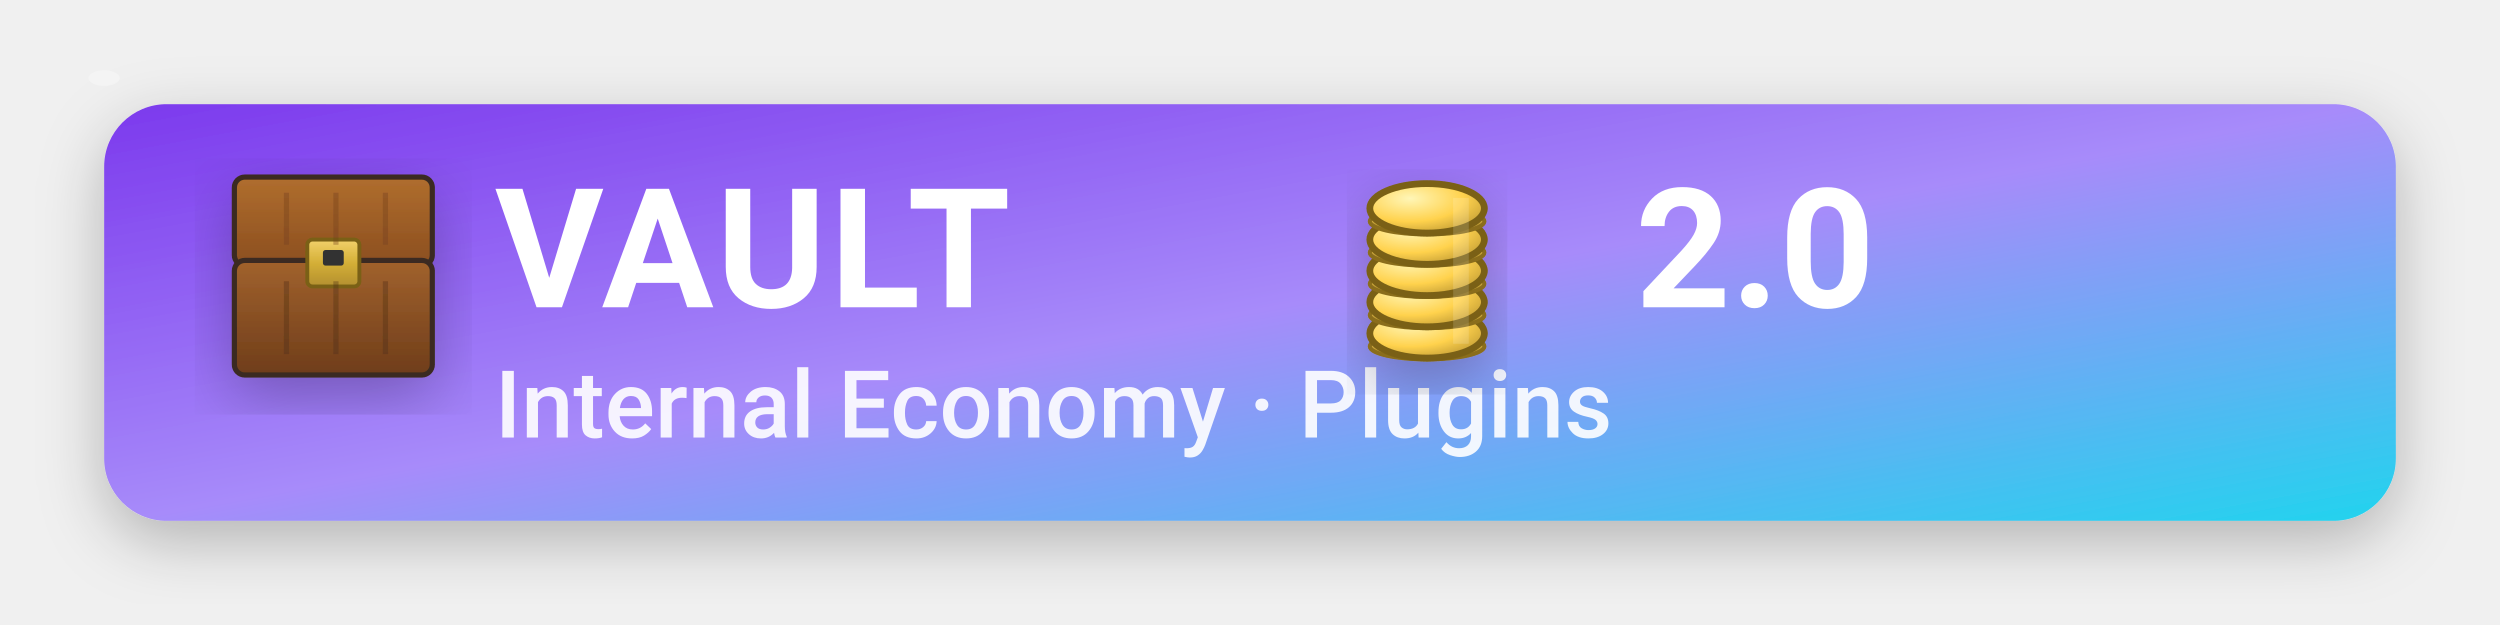
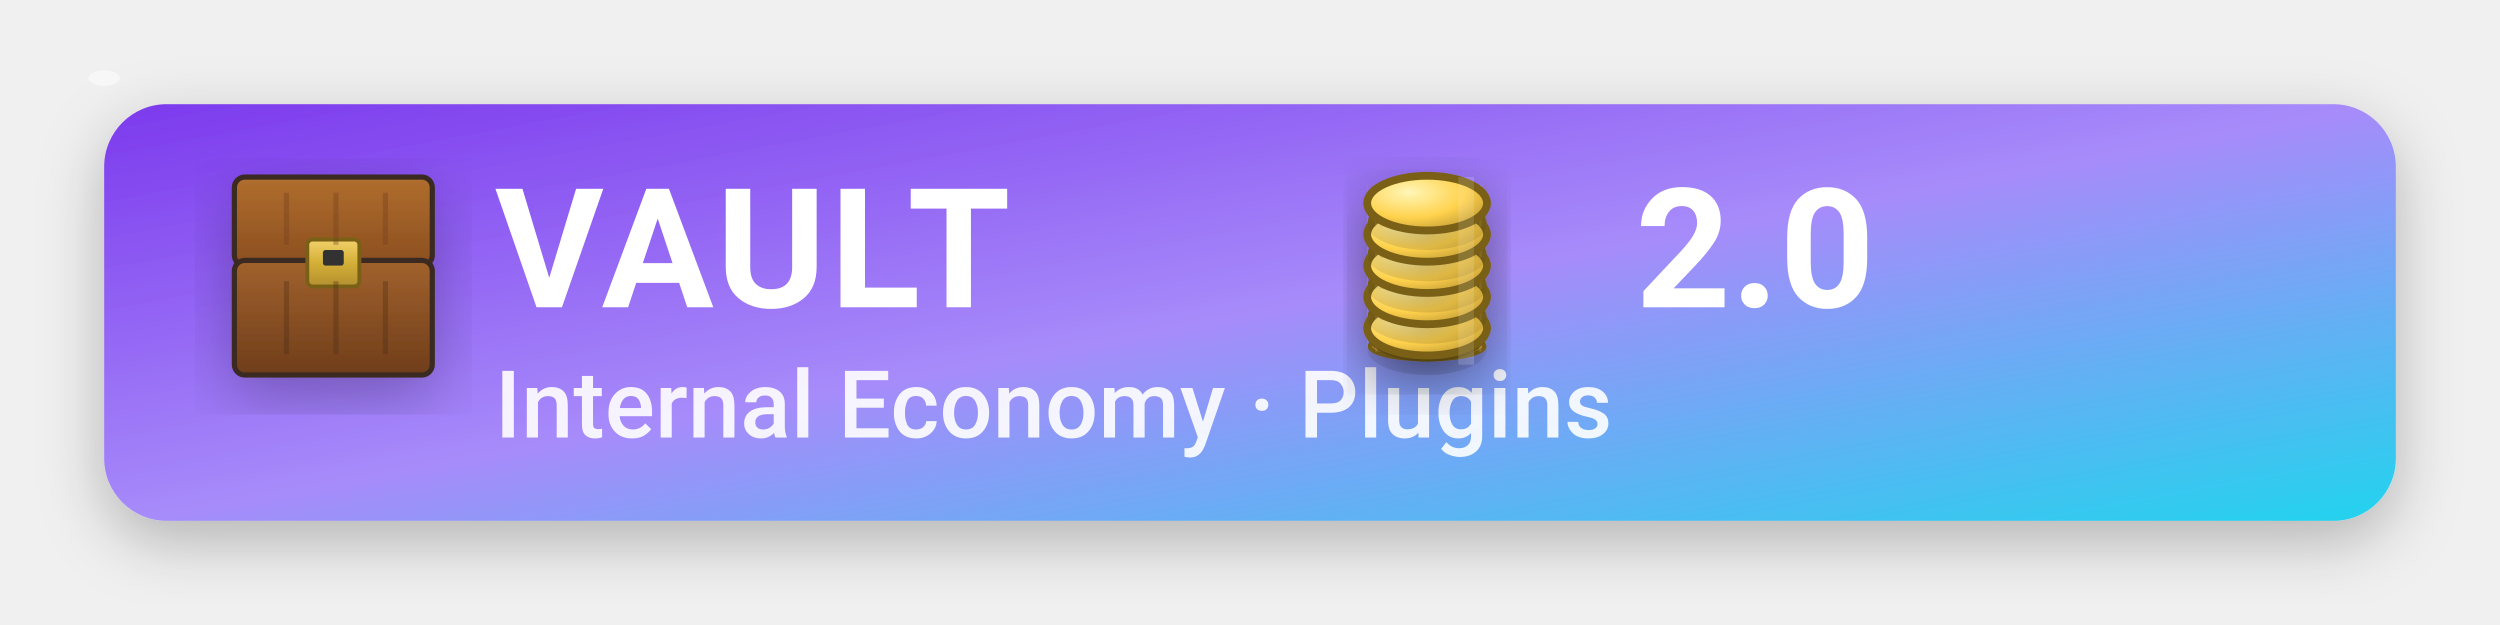
<svg xmlns="http://www.w3.org/2000/svg" width="960" height="240" viewBox="0 0 960 240" role="img" aria-label="Vault 2.0 logo">
  <defs>
    <linearGradient id="g" x1="0" x2="1" y1="0" y2="1">
      <stop offset="0%" stop-color="#7C3AED" />
      <stop offset="50%" stop-color="#A78BFA" />
      <stop offset="100%" stop-color="#22D3EE" />
    </linearGradient>
    <filter id="shadow" x="-20%" y="-20%" width="140%" height="140%">
      <feDropShadow dx="0" dy="8" stdDeviation="12" flood-color="#000" flood-opacity="0.25" />
    </filter>
    <linearGradient id="woodTop" x1="0" x2="0" y1="0" y2="1">
      <stop offset="0%" stop-color="#b06e2e" />
      <stop offset="100%" stop-color="#8b4e1f" />
    </linearGradient>
    <linearGradient id="woodBase" x1="0" x2="0" y1="0" y2="1">
      <stop offset="0%" stop-color="#a1622d" />
      <stop offset="100%" stop-color="#6f3d1a" />
    </linearGradient>
    <linearGradient id="metal" x1="0" x2="0" y1="0" y2="1">
      <stop offset="0%" stop-color="#f2d16b" />
      <stop offset="50%" stop-color="#d4af37" />
      <stop offset="100%" stop-color="#b38f2f" />
    </linearGradient>
    <linearGradient id="coinSide" x1="0" x2="1" y1="0" y2="0">
      <stop offset="0%" stop-color="#fff3a3" />
      <stop offset="50%" stop-color="#ffd24d" />
      <stop offset="100%" stop-color="#caa132" />
    </linearGradient>
    <radialGradient id="coinTop" cx="35%" cy="30%" r="85%">
      <stop offset="0%" stop-color="#fff6b7" />
      <stop offset="55%" stop-color="#ffd24d" />
      <stop offset="100%" stop-color="#b38f2f" />
    </radialGradient>
    <linearGradient id="coinEdge" x1="0" x2="0" y1="0" y2="1">
      <stop offset="0%" stop-color="#ffe47a" />
      <stop offset="35%" stop-color="#e0b84a" />
      <stop offset="100%" stop-color="#8b6f1a" />
    </linearGradient>
+     <pattern id="reedPattern" patternUnits="userSpaceOnUse" width="4" height="16">
+       <rect x="0" y="0" width="1" height="16" fill="#e4c064" opacity="0.25" />
+       <rect x="2" y="0" width="1" height="16" fill="#7d6518" opacity="0.18" />
+     </pattern>
+     <radialGradient id="coinShadow" cx="50%" cy="70%" r="90%">
+       <stop offset="0%" stop-color="#000" stop-opacity="0.18" />
+       <stop offset="60%" stop-color="#000" stop-opacity="0.06" />
+       <stop offset="100%" stop-color="#000" stop-opacity="0" />
+     </radialGradient>
  </defs>
  <rect x="40" y="40" width="880" height="160" rx="24" fill="url(#g)" filter="url(#shadow)" />
  <g transform="translate(90,68)" filter="url(#shadow)">
    <rect x="0" y="0" width="76" height="34" rx="4" fill="url(#woodTop)" stroke="#3b2c20" stroke-width="2" />
    <rect x="0" y="32" width="76" height="44" rx="4" fill="url(#woodBase)" stroke="#3b2c20" stroke-width="2" />
    <rect x="28" y="24" width="20" height="18" rx="2" fill="url(#metal)" stroke="#7a6115" stroke-width="1.5" />
    <rect x="34" y="28" width="8" height="6" rx="1" fill="#333333" />
    <rect x="19" y="6" width="2" height="20" fill="#6f3d1a" opacity="0.35" />
    <rect x="38" y="6" width="2" height="20" fill="#6f3d1a" opacity="0.35" />
    <rect x="57" y="6" width="2" height="20" fill="#6f3d1a" opacity="0.35" />
    <rect x="19" y="40" width="2" height="28" fill="#4b2a12" opacity="0.35" />
    <rect x="38" y="40" width="2" height="28" fill="#4b2a12" opacity="0.35" />
    <rect x="57" y="40" width="2" height="28" fill="#4b2a12" opacity="0.35" />
  </g>
  <g fill="#ffffff">
    <text x="190" y="118" font-family="'Segoe UI', Roboto, 'Helvetica Neue', Arial, 'Noto Sans', sans-serif" font-weight="700" font-size="64" letter-spacing="1.5">VAULT</text>
    <text x="190" y="168" font-family="'Segoe UI', Roboto, 'Helvetica Neue', Arial, 'Noto Sans', sans-serif" font-weight="500" font-size="36" opacity="0.9">Internal Economy · Plugins</text>
    <text x="720" y="118" font-family="'Segoe UI', Roboto, 'Helvetica Neue', Arial, 'Noto Sans', sans-serif" font-weight="700" font-size="64" text-anchor="end">2.0</text>
    <g transform="translate(520,56)" filter="url(#shadow)">
      <rect x="6" y="72" width="44" height="10" rx="22" ry="9.5" fill="url(#coinEdge)" stroke="#8a6d1a" stroke-width="1.6" />
      <ellipse cx="28" cy="72" rx="22" ry="9.5" fill="url(#coinTop)" stroke="#7a6115" stroke-width="2.6" />
      <rect x="6" y="60" width="44" height="10" rx="22" ry="9.5" fill="url(#coinEdge)" stroke="#8a6d1a" stroke-width="1.6" />
      <ellipse cx="28" cy="60" rx="22" ry="9.5" fill="url(#coinTop)" stroke="#7a6115" stroke-width="2.6" />
      <rect x="6" y="48" width="44" height="10" rx="22" ry="9.5" fill="url(#coinEdge)" stroke="#8a6d1a" stroke-width="1.6" />
      <ellipse cx="28" cy="48" rx="22" ry="9.5" fill="url(#coinTop)" stroke="#7a6115" stroke-width="2.6" />
      <rect x="6" y="36" width="44" height="10" rx="22" ry="9.5" fill="url(#coinEdge)" stroke="#8a6d1a" stroke-width="1.6" />
      <ellipse cx="28" cy="36" rx="22" ry="9.5" fill="url(#coinTop)" stroke="#7a6115" stroke-width="2.6" />
      <rect x="6" y="24" width="44" height="10" rx="22" ry="9.5" fill="url(#coinEdge)" stroke="#8a6d1a" stroke-width="1.6" />
      <ellipse cx="28" cy="24" rx="22" ry="9.5" fill="url(#coinTop)" stroke="#7a6115" stroke-width="2.6" />
      <rect x="38" y="20" width="6" height="56" fill="#fff" opacity="0.15" />
    </g>
    <ellipse cx="40" cy="30" rx="6" ry="3" fill="#fff" opacity="0.30" />
+     <g transform="translate(520,54)" filter="url(#shadow)">
+       <rect x="5" y="65" width="46" height="16" rx="23" ry="10.5" fill="url(#coinEdge)" stroke="#8a6d1a" stroke-width="1.8" />
+       <rect x="5" y="65" width="46" height="16" fill="url(#reedPattern)" opacity="0.6" />
+       <ellipse cx="28" cy="80" rx="23" ry="10" fill="url(#coinShadow)" />
+       <ellipse cx="28" cy="72" rx="23" ry="10.5" fill="url(#coinTop)" stroke="#7a6115" stroke-width="3" />
+       <rect x="5" y="53" width="46" height="16" rx="23" ry="10.5" fill="url(#coinEdge)" stroke="#8a6d1a" stroke-width="1.8" />
+       <rect x="5" y="53" width="46" height="16" fill="url(#reedPattern)" opacity="0.6" />
+       <ellipse cx="28" cy="68" rx="23" ry="10" fill="url(#coinShadow)" />
+       <ellipse cx="28" cy="60" rx="23" ry="10.5" fill="url(#coinTop)" stroke="#7a6115" stroke-width="3" />
+       <rect x="5" y="41" width="46" height="16" rx="23" ry="10.5" fill="url(#coinEdge)" stroke="#8a6d1a" stroke-width="1.8" />
+       <rect x="5" y="41" width="46" height="16" fill="url(#reedPattern)" opacity="0.6" />
+       <ellipse cx="28" cy="56" rx="23" ry="10" fill="url(#coinShadow)" />
+       <ellipse cx="28" cy="48" rx="23" ry="10.5" fill="url(#coinTop)" stroke="#7a6115" stroke-width="3" />
+       <rect x="5" y="29" width="46" height="16" rx="23" ry="10.5" fill="url(#coinEdge)" stroke="#8a6d1a" stroke-width="1.8" />
+       <rect x="5" y="29" width="46" height="16" fill="url(#reedPattern)" opacity="0.6" />
+       <ellipse cx="28" cy="44" rx="23" ry="10" fill="url(#coinShadow)" />
+       <ellipse cx="28" cy="36" rx="23" ry="10.5" fill="url(#coinTop)" stroke="#7a6115" stroke-width="3" />
+       <rect x="5" y="17" width="46" height="16" rx="23" ry="10.5" fill="url(#coinEdge)" stroke="#8a6d1a" stroke-width="1.8" />
+       <rect x="5" y="17" width="46" height="16" fill="url(#reedPattern)" opacity="0.6" />
+       <ellipse cx="28" cy="32" rx="23" ry="10" fill="url(#coinShadow)" />
+       <ellipse cx="28" cy="24" rx="23" ry="10.5" fill="url(#coinTop)" stroke="#7a6115" stroke-width="3" />
+       <rect x="40" y="14" width="6" height="72" fill="#fff" opacity="0.12" />
+     </g>
+     <ellipse cx="40" cy="30" rx="6" ry="3" fill="#fff" opacity="0.30" />
  </g>
</svg>
